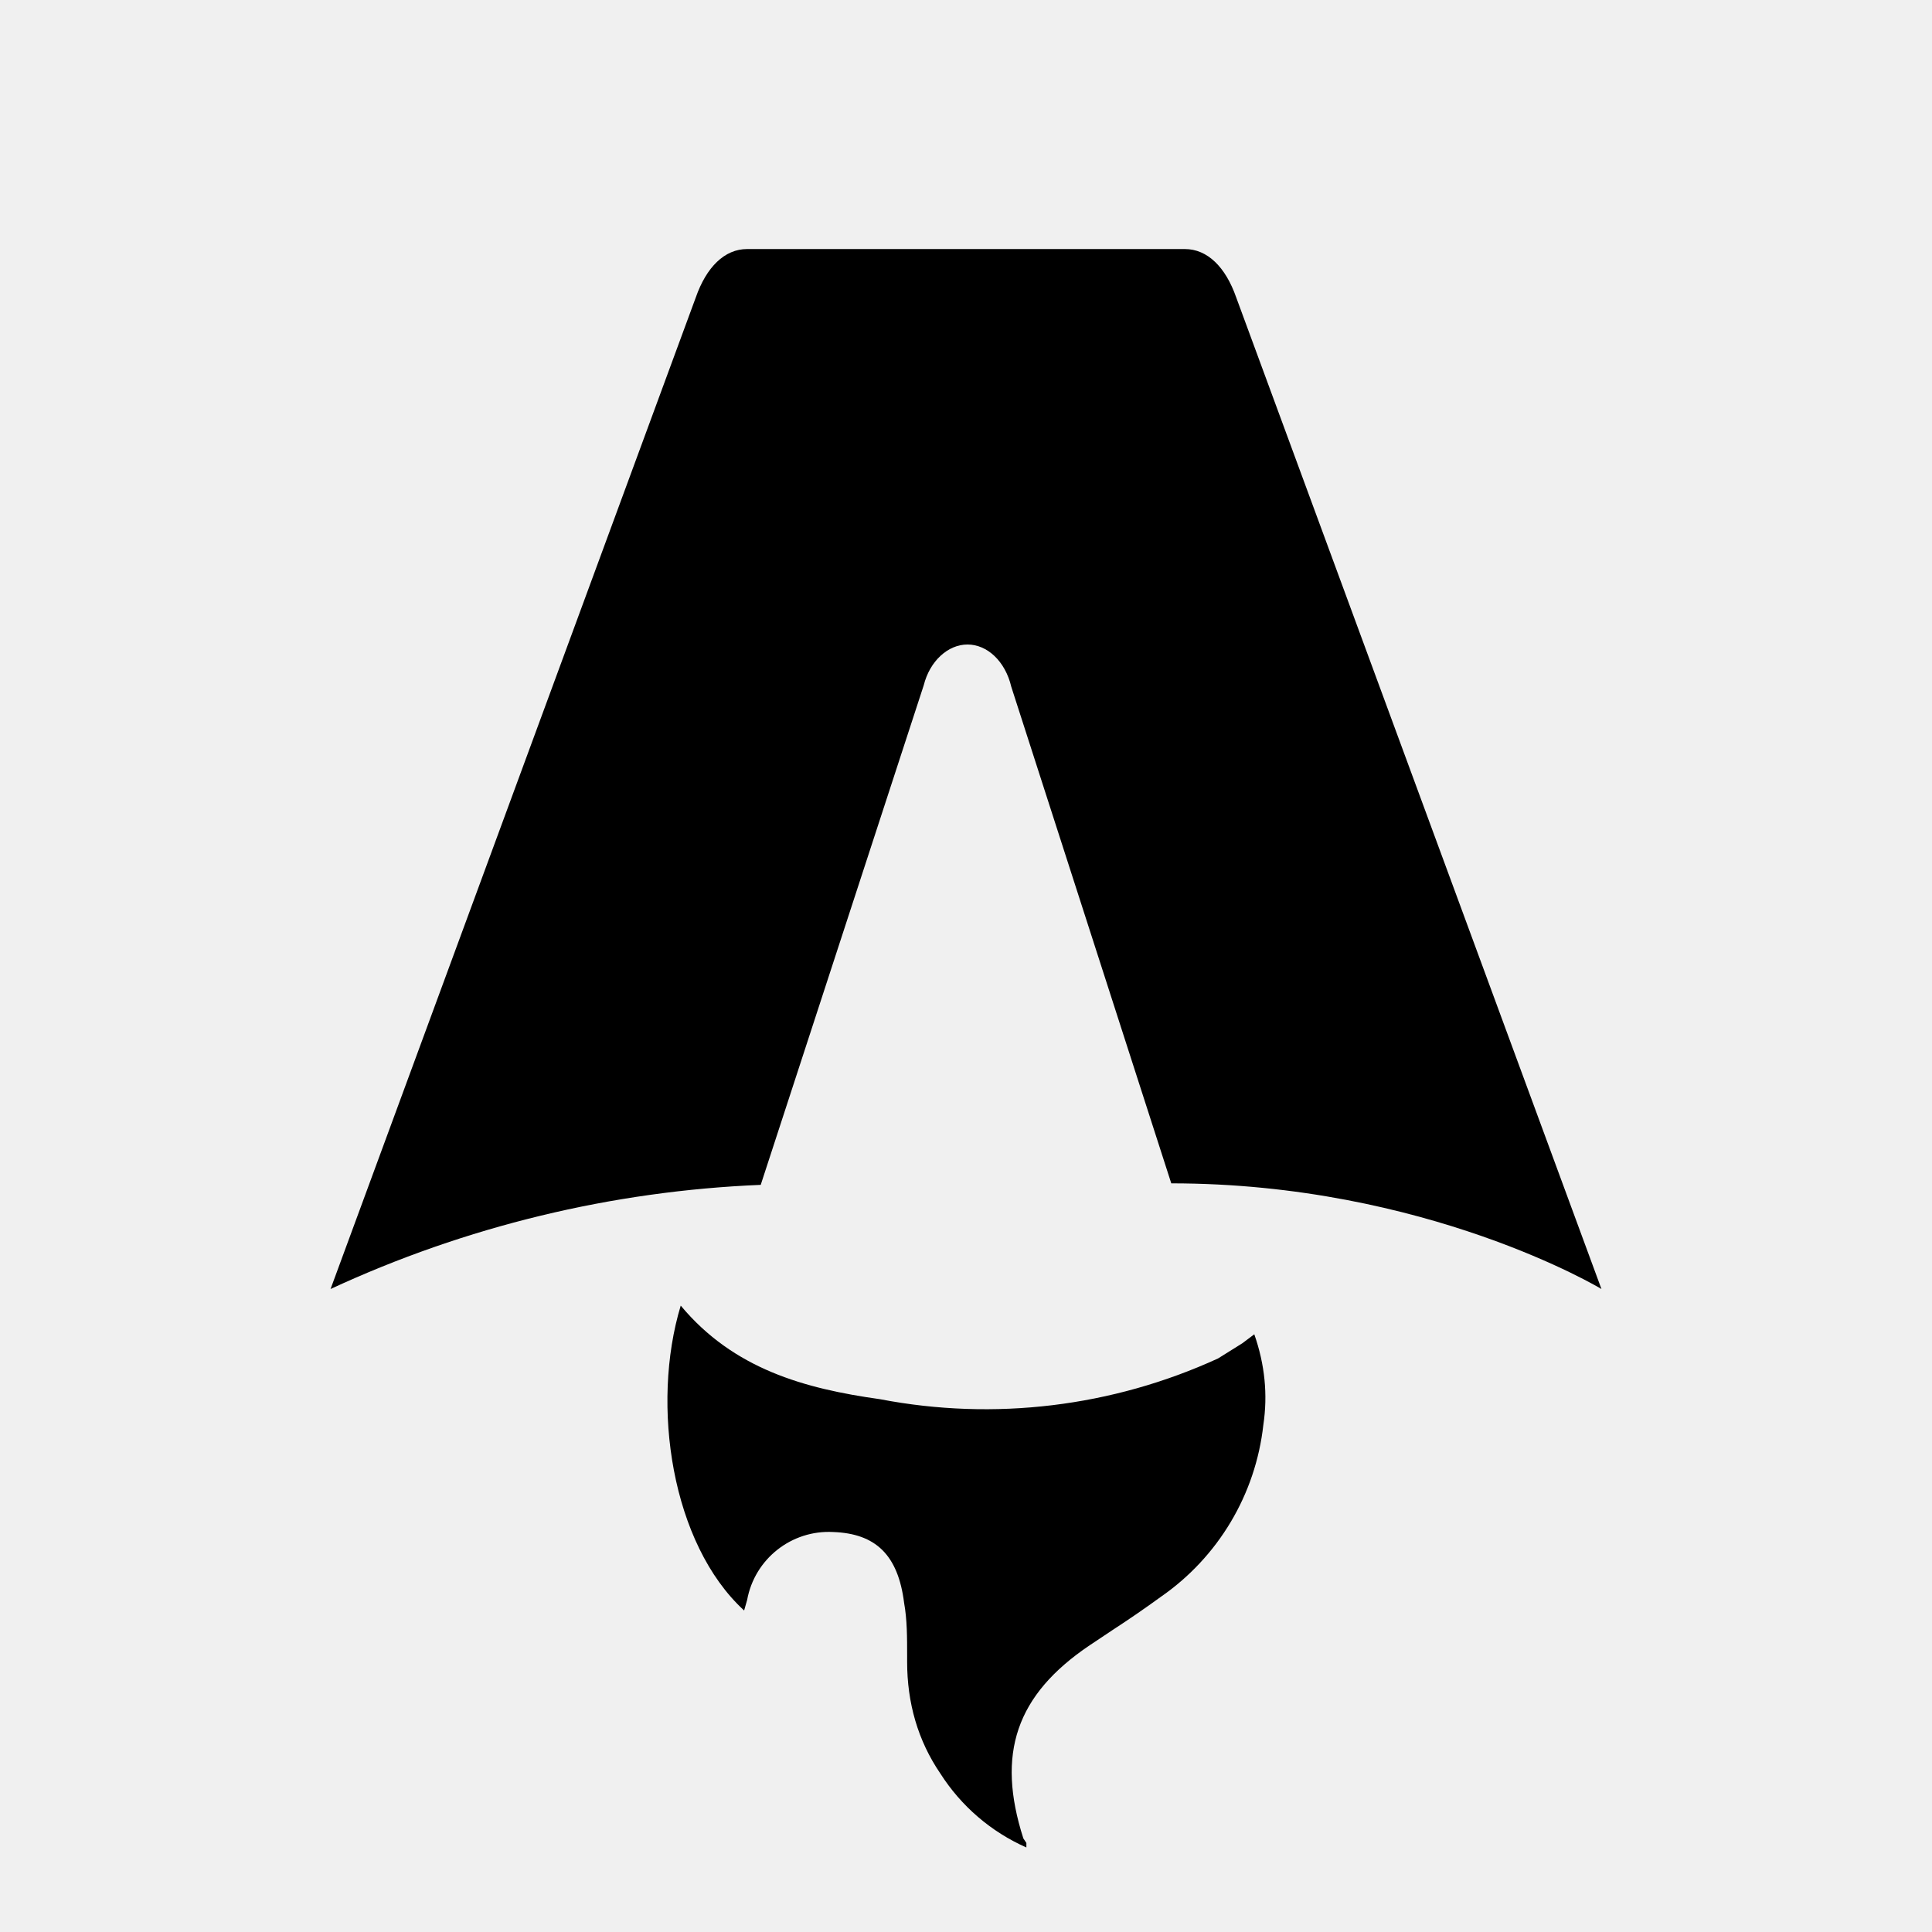
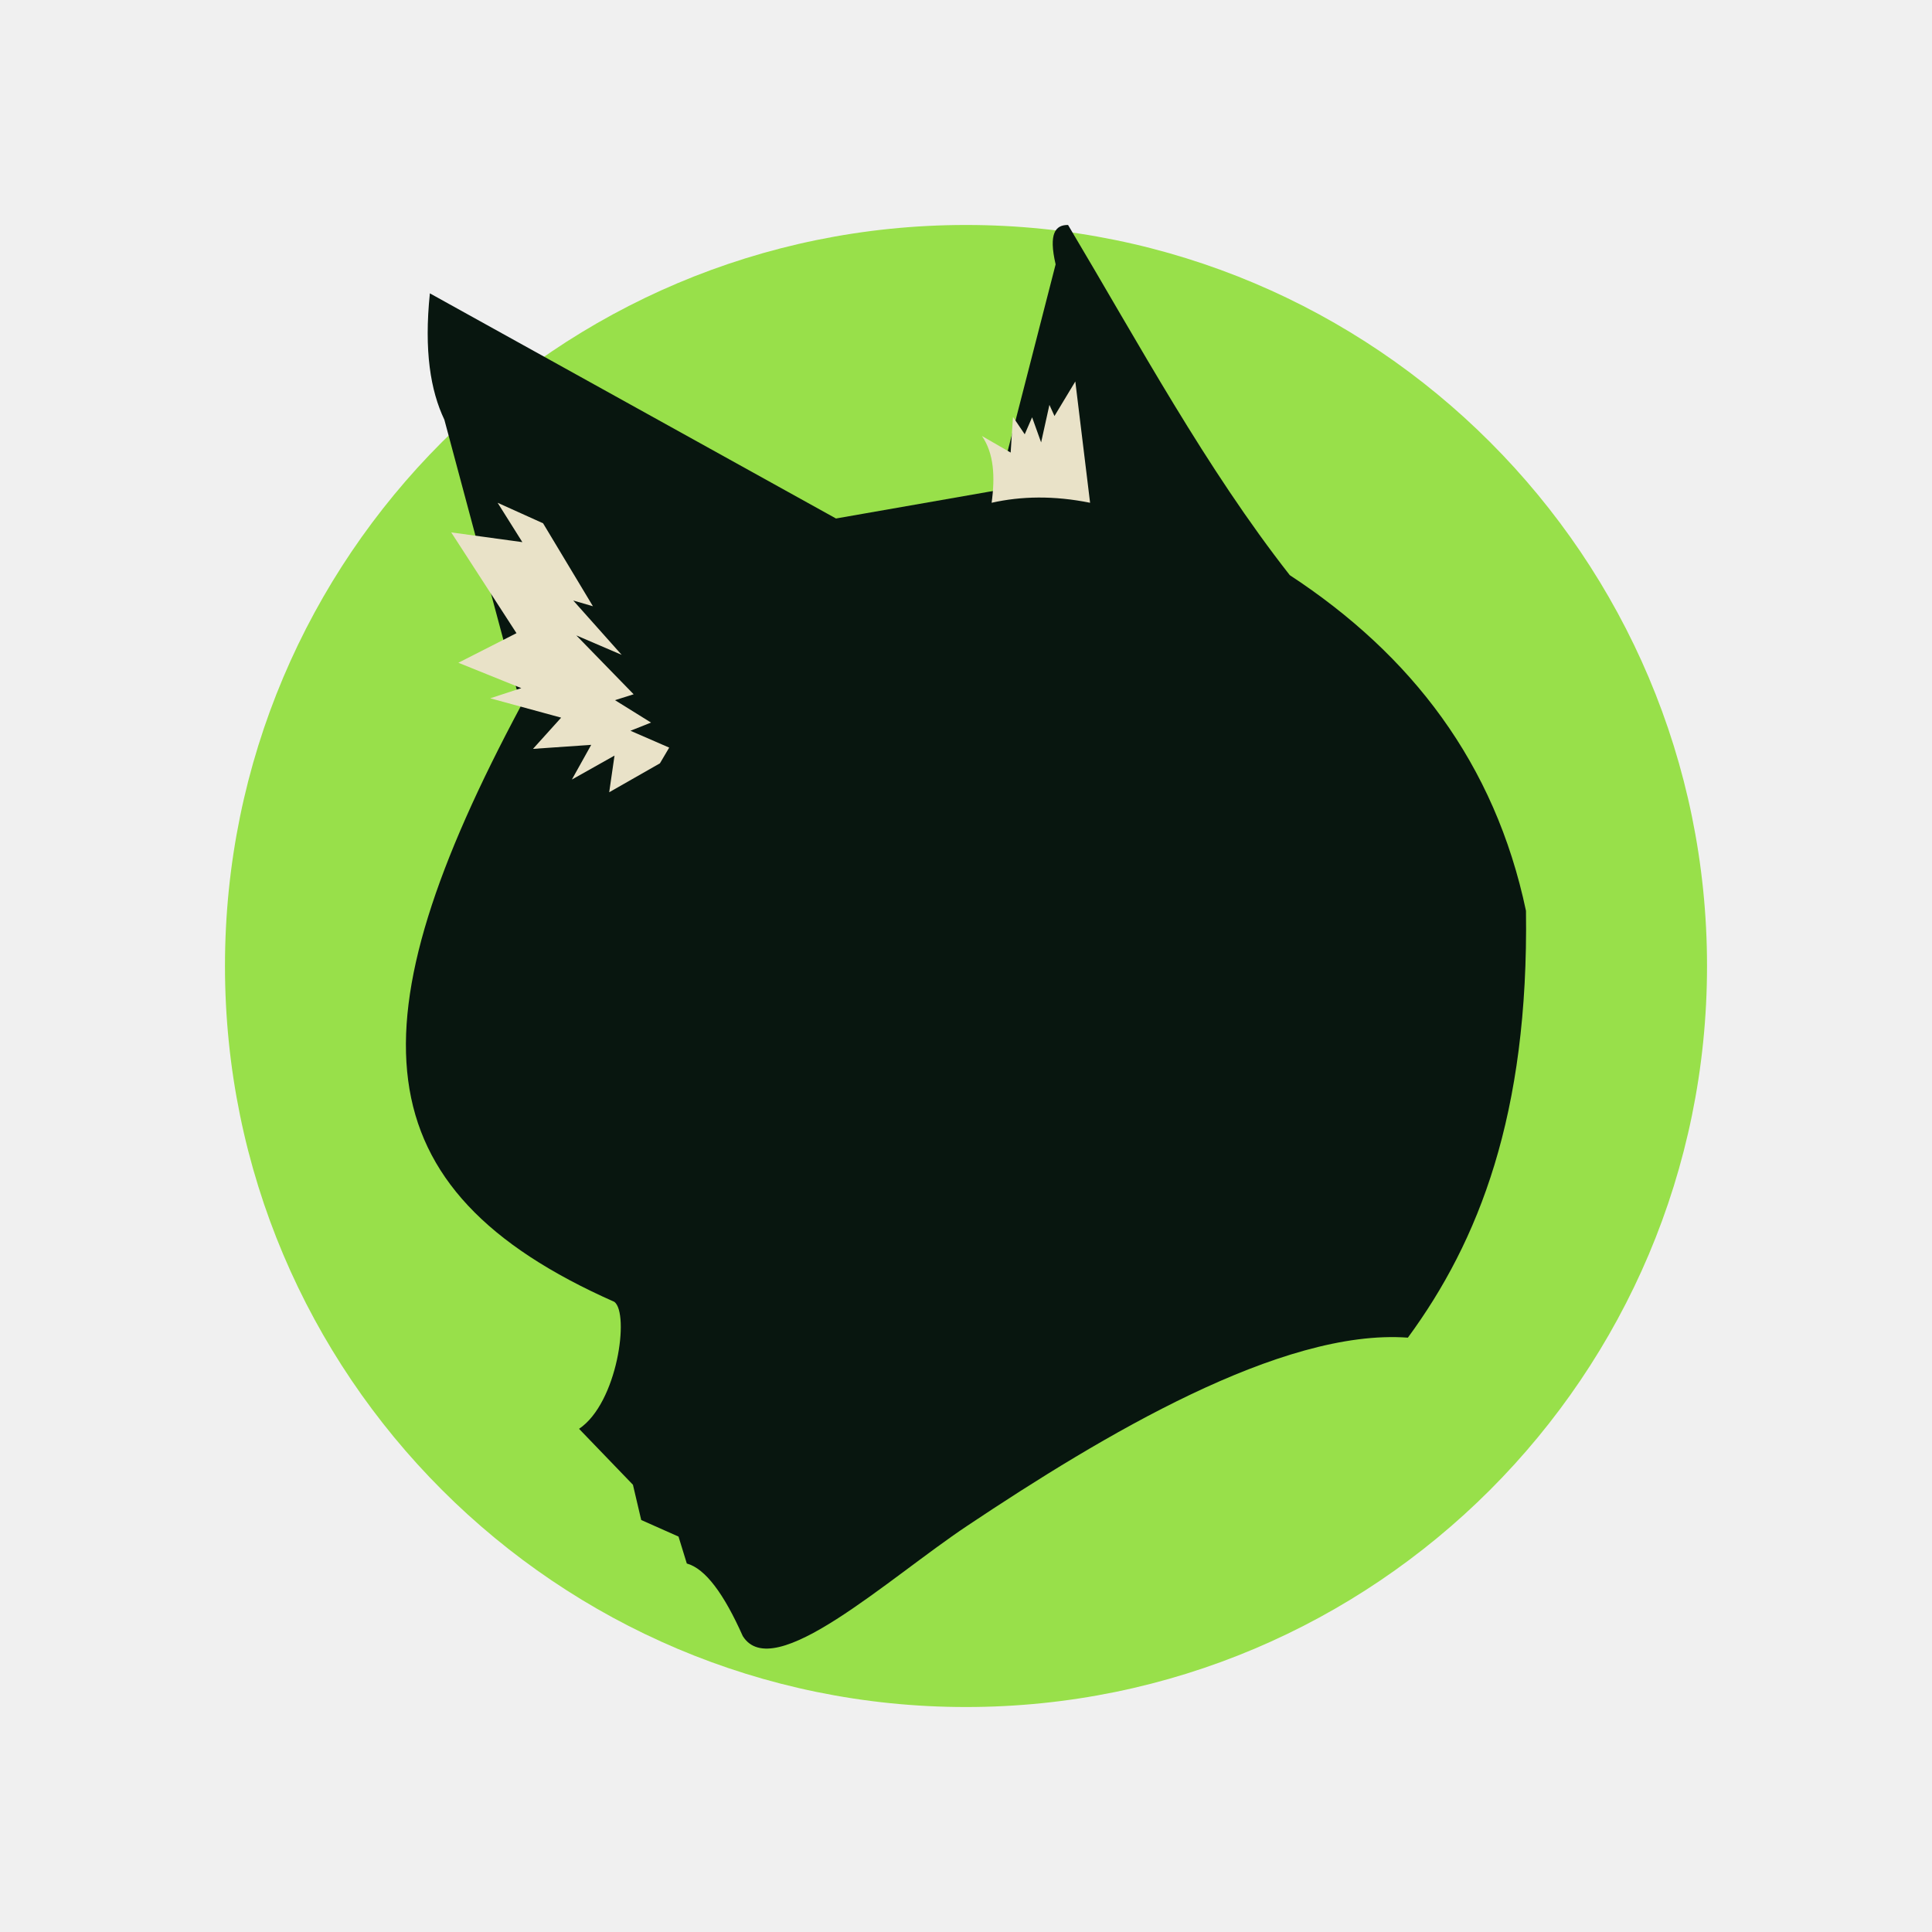
- <svg xmlns="http://www.w3.org/2000/svg" fill="none" viewBox="0 0 128 128">
-   <path d="M50.4 78.5a75.1 75.1 0 0 0-28.5 6.9l24.2-65.7c.7-2 1.9-3.2 3.4-3.2h29c1.5 0 2.7 1.2 3.4 3.2l24.2 65.7s-11.6-7-28.5-7L67 45.5c-.4-1.7-1.6-2.8-2.9-2.8-1.3 0-2.5 1.1-2.9 2.7L50.4 78.5Zm-1.1 28.2Zm-4.2-20.2c-2 6.6-.6 15.8 4.2 20.2a17.5 17.5 0 0 1 .2-.7 5.5 5.5 0 0 1 5.7-4.5c2.8.1 4.3 1.5 4.7 4.7.2 1.1.2 2.3.2 3.5v.4c0 2.7.7 5.2 2.2 7.4a13 13 0 0 0 5.7 4.9v-.3l-.2-.3c-1.8-5.6-.5-9.5 4.4-12.8l1.5-1a73 73 0 0 0 3.2-2.2 16 16 0 0 0 6.8-11.4c.3-2 .1-4-.6-6l-.8.6-1.6 1a37 37 0 0 1-22.4 2.7c-5-.7-9.7-2-13.2-6.2Z" />
-   <style>
-         path { fill: #000; }
-         @media (prefers-color-scheme: dark) {
-             path { fill: #FFF; }
-         }
-     </style>
+ <svg xmlns="http://www.w3.org/2000/svg" width="100%" height="100%" viewBox="0 0 2048 2048" version="1.1" xml:space="preserve" style="fill-rule:evenodd;clip-rule:evenodd;stroke-linejoin:round;stroke-miterlimit:2;">
+   <g transform="matrix(0.767107,0,0,0.767107,238.483,238.483)">
+     <circle cx="1024" cy="1024" r="1024" style="fill:rgb(152,224,74);" />
+   </g>
+   <g transform="matrix(0.781484,0,0,0.781484,223.76,224.341)">
+     <g transform="matrix(2.29442,0,0,2.29442,-1075.73,-622.573)">
+       <path d="M686.39,990.939L718.24,1024L723.14,1044.84L745.189,1054.64L750.089,1070.56C761.114,1073.57 772.139,1088.69 783.163,1113.44C801.161,1142.31 868.597,1079.84 915.947,1048.23C995.837,994.899 1101.63,931.554 1176.38,937.04C1218.22,880.057 1247.87,805.264 1246.2,684.696C1227.82,597.425 1178.46,533.381 1106.56,486.251C1057.03,423.081 1017.56,349.855 975.484,279.23C968.043,279.145 963.862,284.184 968.134,302.505L933.835,436.027L838.287,452.755L598.193,319.654C594.694,353.644 598.558,377.115 606.767,394.378L652.091,563.424C551.713,751.166 556.121,848.996 707.274,915.873C716.292,922.803 709.161,975.646 686.39,990.939Z" style="fill:rgb(8,22,15);" />
+     </g>
+     <g transform="matrix(2.29442,0,0,2.29442,-1075.73,-622.573)">
+       <path d="M665.116,455.591L694.59,504.638L682.961,501.248L711.584,533.371L684.765,521.866L718.66,556.676L707.632,560.159L728.937,573.405L716.769,578.247L739.676,588.205L734.193,597.499L704.211,614.602L707.35,592.922L682.147,607.089L693.574,586.572L659.155,588.954L675.798,570.499L633.874,559.057L652.236,553.043L615.037,538.04L649.393,520.554L610.813,460.971L652.869,466.735L638.242,443.461L665.116,455.591Z" style="fill:rgb(233,226,200);" />
+     </g>
+     <g transform="matrix(2.29442,0,0,2.29442,-1075.73,-622.573)">
+       <path d="M930.294,443.461C932.41,428.074 931.681,414.262 924.571,403.981L941.546,413.778L942.925,392.705L949.868,402.976L954.227,392.925L959.555,407.77L964.463,385.582L967.457,392.17L979.774,371.752L988.505,443.461C967.037,439.144 947.817,439.528 930.294,443.461Z" style="fill:rgb(233,226,200);" />
+     </g>
+   </g>
</svg>
